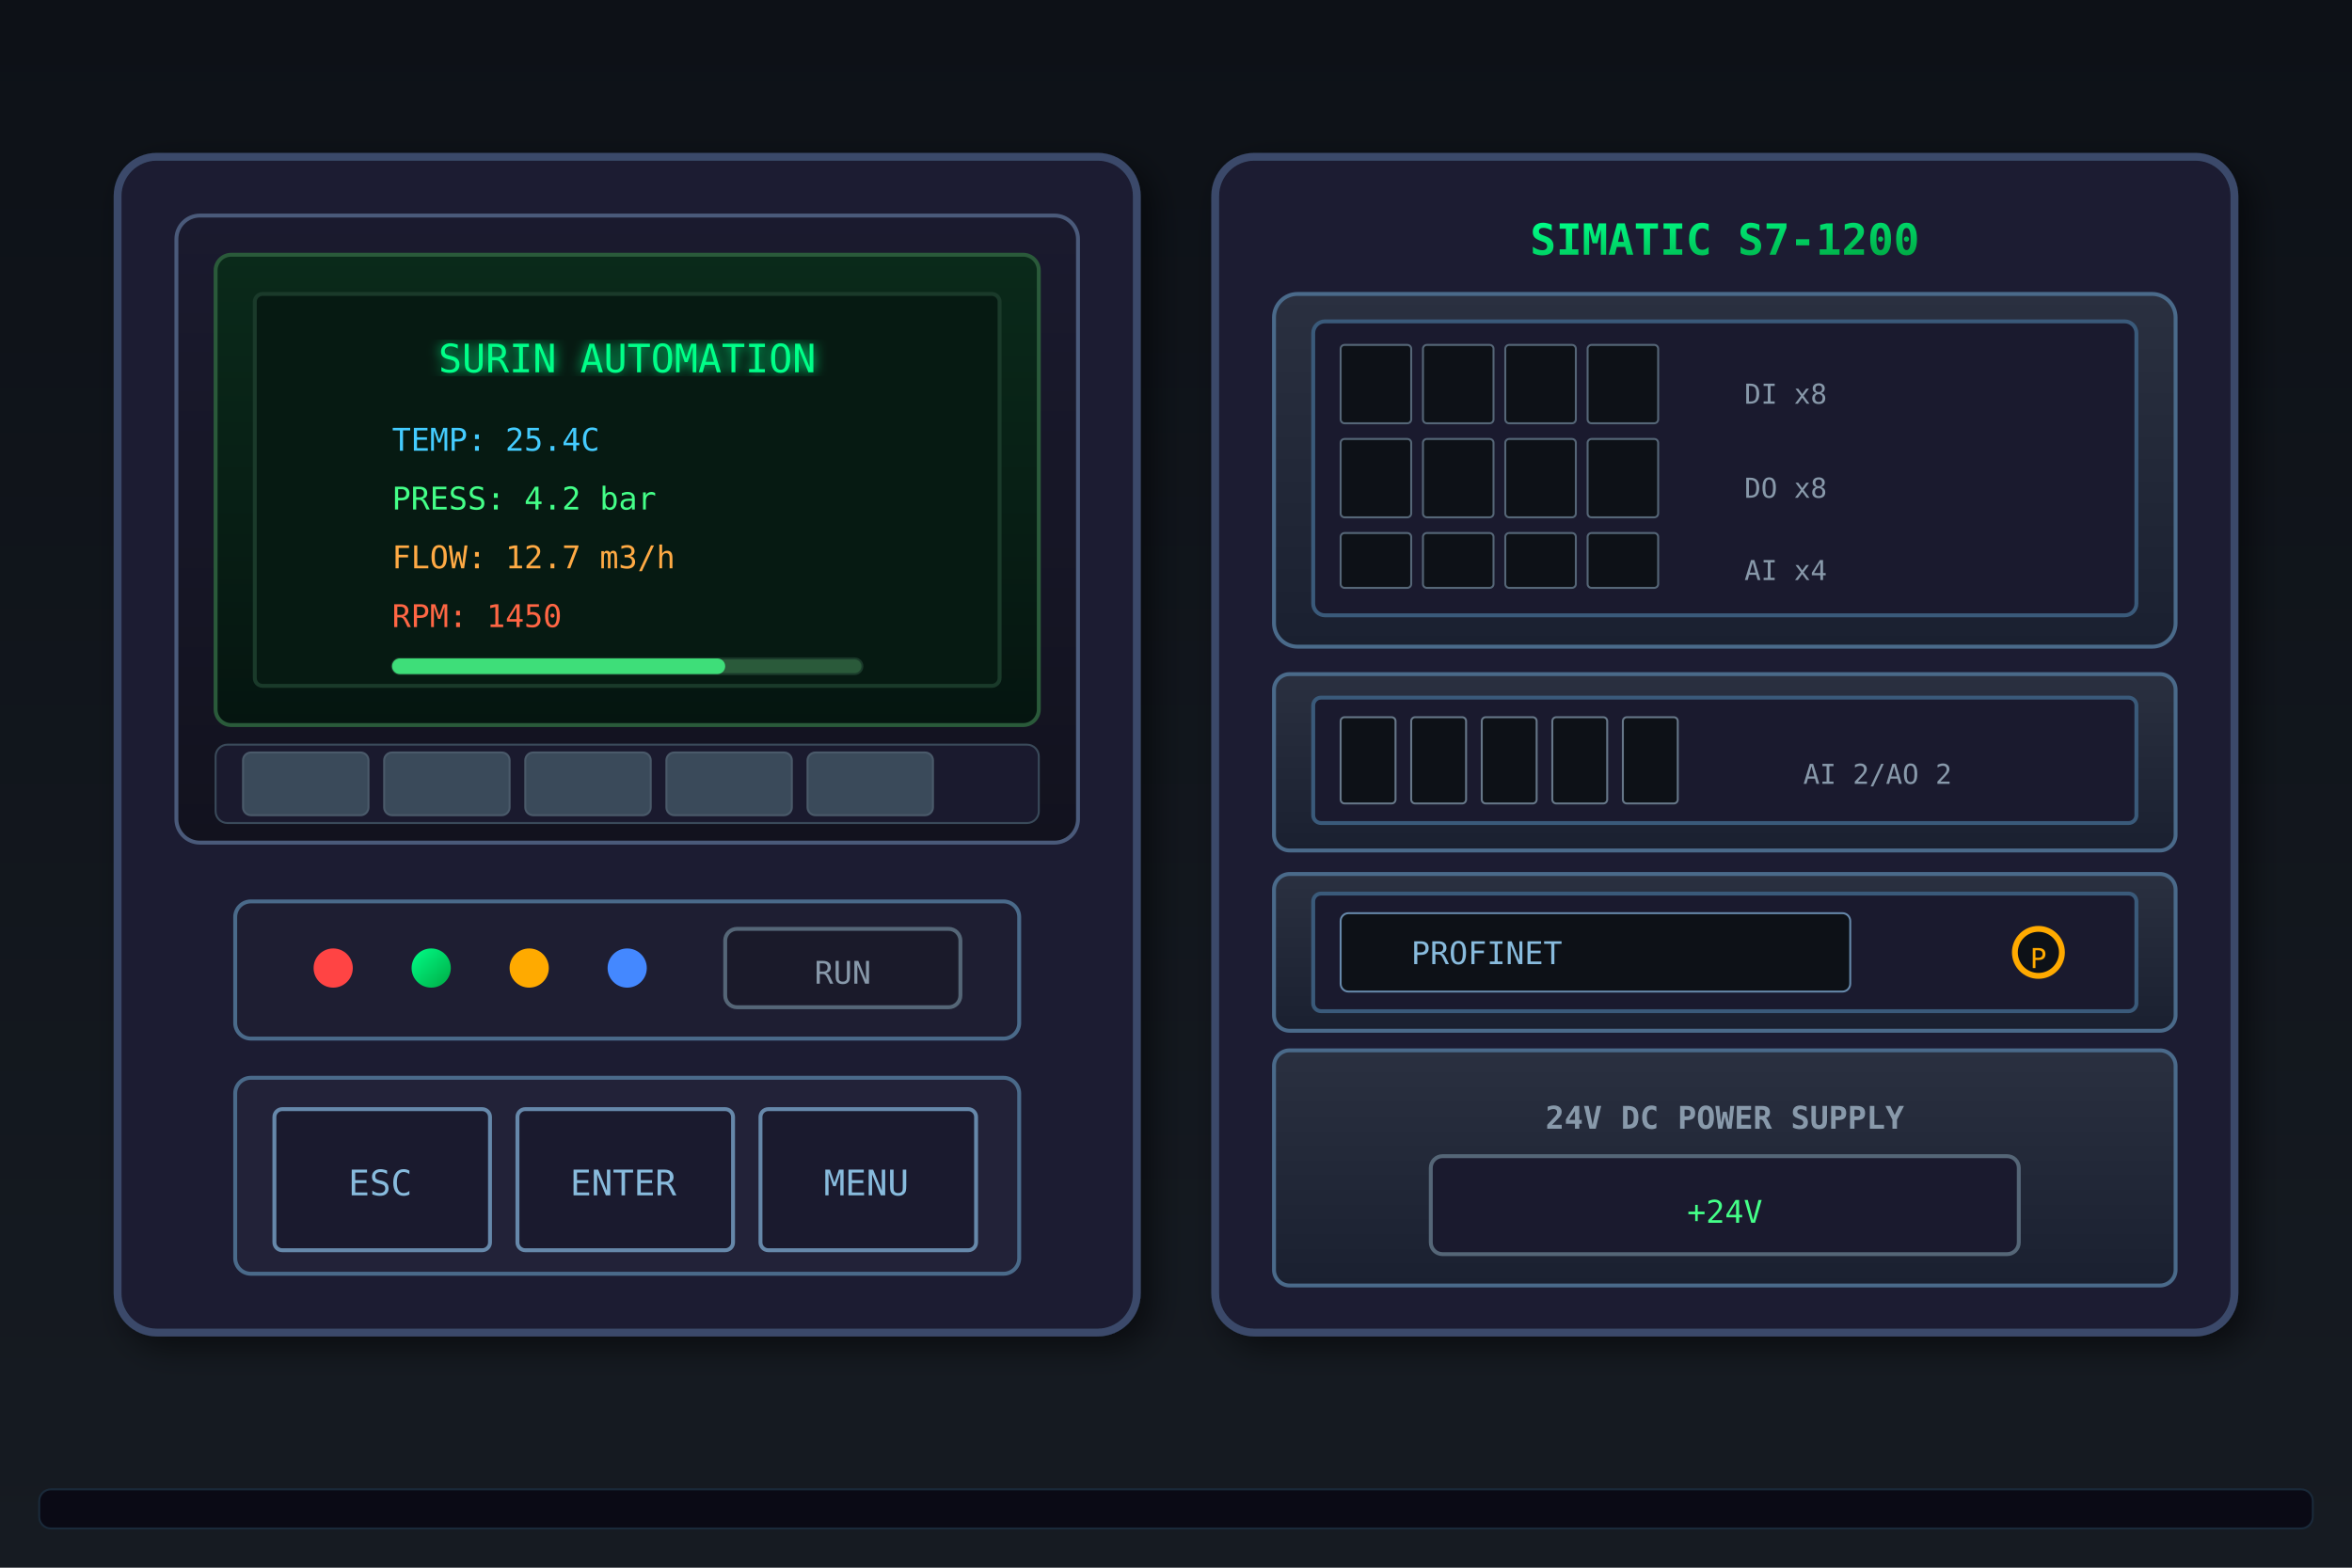
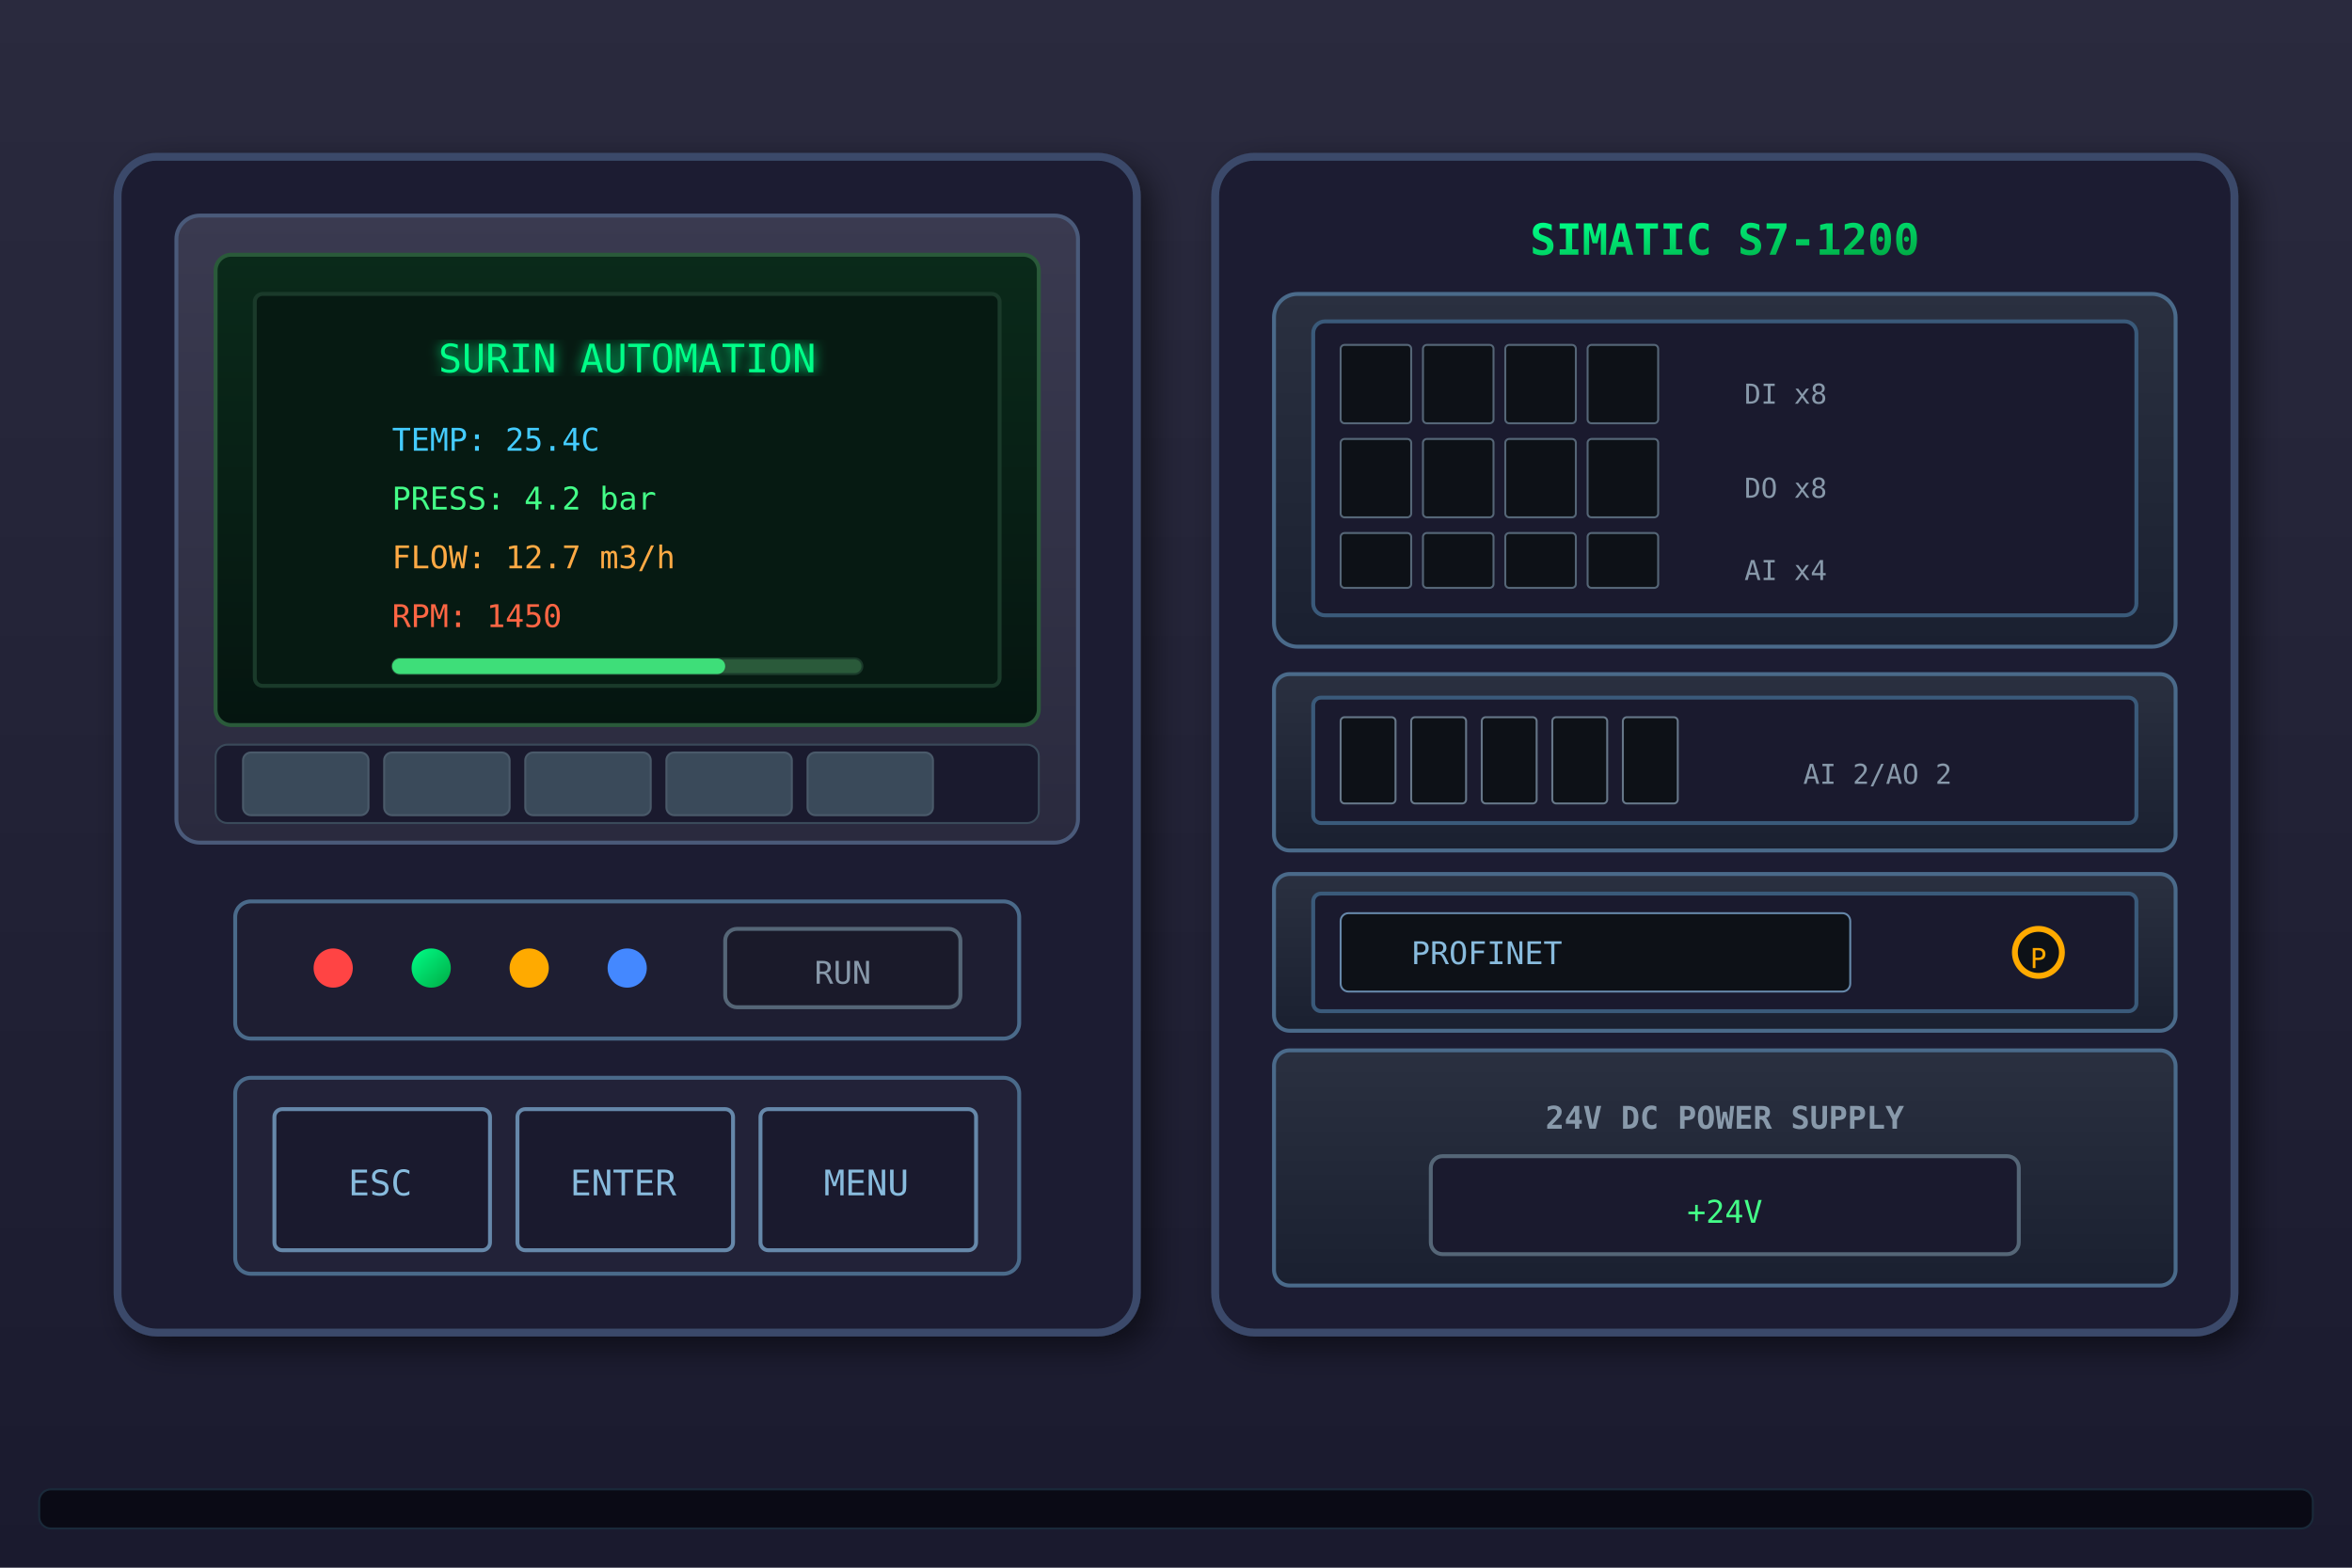
<svg xmlns="http://www.w3.org/2000/svg" viewBox="0 0 600 400">
  <defs>
    <linearGradient id="bg2" x1="0" y1="0" x2="0" y2="1">
-       <stop offset="0" stop-color="#0d1117" />
-       <stop offset="1" stop-color="#161b22" />
+       <stop offset="0" stop-color="#2a2a3e" />
+       <stop offset="1" stop-color="#1a1a2e" />
    </linearGradient>
    <linearGradient id="hmi" x1="0" y1="0" x2="0" y2="1">
-       <stop offset="0" stop-color="#1a1a2e" />
-       <stop offset="1" stop-color="#12121e" />
+       <stop offset="0" stop-color="#3a3a50" />
+       <stop offset="1" stop-color="#2a2a3e" />
    </linearGradient>
    <linearGradient id="screen2" x1="0" y1="0" x2="0" y2="1">
      <stop offset="0" stop-color="#0a2a1a" />
      <stop offset="1" stop-color="#051510" />
    </linearGradient>
    <linearGradient id="plcbody" x1="0" y1="0" x2="0" y2="1">
      <stop offset="0" stop-color="#2a3040" />
      <stop offset="1" stop-color="#1a2030" />
    </linearGradient>
    <linearGradient id="ledg" x1="0" y1="0" x2="1" y2="1">
      <stop offset="0" stop-color="#00ff88" />
      <stop offset="1" stop-color="#00aa44" />
    </linearGradient>
    <filter id="shadow2">
      <feDropShadow dx="3" dy="3" stdDeviation="4" flood-opacity="0.5" />
    </filter>
    <filter id="glow2">
      <feGaussianBlur stdDeviation="1.5" result="blur" />
      <feMerge>
        <feMergeNode in="blur" />
        <feMergeNode in="SourceGraphic" />
      </feMerge>
    </filter>
  </defs>
  <rect width="600" height="400" fill="url(#bg2)" />
  <rect x="30" y="40" width="260" height="300" rx="10" fill="#1c1c30" stroke="#3a4a6a" stroke-width="2" filter="url(#shadow2)" />
  <rect x="45" y="55" width="230" height="160" rx="6" fill="url(#hmi)" stroke="#4a5a7a" stroke-width="1" />
  <rect x="55" y="65" width="210" height="120" rx="4" fill="url(#screen2)" stroke="#2a5a3a" stroke-width="1" />
  <rect x="65" y="75" width="190" height="100" rx="2" fill="#061a12" stroke="#1a3a2a" stroke-width="1" />
  <text x="160" y="95" text-anchor="middle" fill="#00ff88" font-family="monospace" font-size="10" filter="url(#glow2)">SURIN AUTOMATION</text>
  <text x="100" y="115" fill="#44ccff" font-family="monospace" font-size="8">TEMP: 25.4C</text>
  <text x="100" y="130" fill="#44ff88" font-family="monospace" font-size="8">PRESS: 4.2 bar</text>
  <text x="100" y="145" fill="#ffaa44" font-family="monospace" font-size="8">FLOW: 12.7 m3/h</text>
  <text x="100" y="160" fill="#ff6644" font-family="monospace" font-size="8">RPM: 1450</text>
  <rect x="100" y="168" width="120" height="4" rx="2" fill="#2a5a3a" stroke="#1a3a2a" stroke-width="0.5" />
  <rect x="100" y="168" width="85" height="4" rx="2" fill="#44ff88" opacity="0.8" />
  <rect x="55" y="190" width="210" height="20" rx="3" fill="#1a1a2e" stroke="#3a4a5a" stroke-width="0.5" />
  <g fill="#3a4a5a" stroke-width="0.5" stroke="#4a5a6a">
    <rect x="62" y="192" width="32" height="16" rx="2" />
    <rect x="98" y="192" width="32" height="16" rx="2" />
    <rect x="134" y="192" width="32" height="16" rx="2" />
    <rect x="170" y="192" width="32" height="16" rx="2" />
    <rect x="206" y="192" width="32" height="16" rx="2" />
  </g>
  <g transform="translate(60, 230)">
    <rect x="0" y="0" width="200" height="35" rx="4" fill="#1e1e32" stroke="#4a6a8a" stroke-width="1" />
    <circle cx="25" cy="17" r="5" fill="#ff4444" />
    <circle cx="50" cy="17" r="5" fill="url(#ledg)" />
    <circle cx="75" cy="17" r="5" fill="#ffaa00" />
    <circle cx="100" cy="17" r="5" fill="#4488ff" />
    <rect x="125" y="7" width="60" height="20" rx="3" fill="#1a1a2a" stroke="#556677" stroke-width="1" />
    <text x="155" y="21" text-anchor="middle" fill="#8899aa" font-family="monospace" font-size="8">RUN</text>
  </g>
  <g transform="translate(60, 275)">
    <rect x="0" y="0" width="200" height="50" rx="4" fill="#222238" stroke="#4a6a8a" stroke-width="1" />
    <rect x="10" y="8" width="55" height="36" rx="2" fill="#1a1a2e" stroke="#6688aa" stroke-width="1" />
    <text x="37" y="30" text-anchor="middle" fill="#88bbdd" font-family="monospace" font-size="9">ESC</text>
    <rect x="72" y="8" width="55" height="36" rx="2" fill="#1a1a2e" stroke="#6688aa" stroke-width="1" />
    <text x="99" y="30" text-anchor="middle" fill="#88bbdd" font-family="monospace" font-size="9">ENTER</text>
    <rect x="134" y="8" width="55" height="36" rx="2" fill="#1a1a2e" stroke="#6688aa" stroke-width="1" />
    <text x="161" y="30" text-anchor="middle" fill="#88bbdd" font-family="monospace" font-size="9">MENU</text>
  </g>
  <rect x="310" y="40" width="260" height="300" rx="10" fill="#1c1c30" stroke="#3a4a6a" stroke-width="2" filter="url(#shadow2)" />
  <text x="440" y="65" text-anchor="middle" fill="url(#ledg)" font-family="monospace" font-size="11" font-weight="bold">SIMATIC S7-1200</text>
  <rect x="325" y="75" width="230" height="90" rx="6" fill="url(#plcbody)" stroke="#4a6a8a" stroke-width="1" />
  <rect x="335" y="82" width="210" height="75" rx="3" fill="#1a1a2e" stroke="#3a5a7a" stroke-width="1" />
  <g fill="#0d1117" stroke="#556677" stroke-width="0.5">
    <rect x="342" y="88" width="18" height="20" rx="1" />
    <rect x="363" y="88" width="18" height="20" rx="1" />
    <rect x="384" y="88" width="18" height="20" rx="1" />
    <rect x="405" y="88" width="18" height="20" rx="1" />
    <rect x="342" y="112" width="18" height="20" rx="1" />
    <rect x="363" y="112" width="18" height="20" rx="1" />
    <rect x="384" y="112" width="18" height="20" rx="1" />
    <rect x="405" y="112" width="18" height="20" rx="1" />
    <rect x="342" y="136" width="18" height="14" rx="1" />
    <rect x="363" y="136" width="18" height="14" rx="1" />
    <rect x="384" y="136" width="18" height="14" rx="1" />
    <rect x="405" y="136" width="18" height="14" rx="1" />
  </g>
  <text x="445" y="103" fill="#8899aa" font-family="monospace" font-size="7">DI x8</text>
  <text x="445" y="127" fill="#8899aa" font-family="monospace" font-size="7">DO x8</text>
  <text x="445" y="148" fill="#8899aa" font-family="monospace" font-size="7">AI x4</text>
  <rect x="325" y="172" width="230" height="45" rx="4" fill="url(#plcbody)" stroke="#4a6a8a" stroke-width="1" />
  <rect x="335" y="178" width="210" height="32" rx="2" fill="#1a1a2e" stroke="#3a5a7a" stroke-width="1" />
  <g fill="#0d1117" stroke="#667788" stroke-width="0.5">
    <rect x="342" y="183" width="14" height="22" rx="1" />
    <rect x="360" y="183" width="14" height="22" rx="1" />
    <rect x="378" y="183" width="14" height="22" rx="1" />
    <rect x="396" y="183" width="14" height="22" rx="1" />
    <rect x="414" y="183" width="14" height="22" rx="1" />
  </g>
  <text x="460" y="200" fill="#8899aa" font-family="monospace" font-size="7">AI 2/AO 2</text>
  <rect x="325" y="223" width="230" height="40" rx="4" fill="url(#plcbody)" stroke="#4a6a8a" stroke-width="1" />
  <rect x="335" y="228" width="210" height="30" rx="2" fill="#1a1a2e" stroke="#3a5a7a" stroke-width="1" />
  <rect x="342" y="233" width="130" height="20" rx="2" fill="#0d1117" stroke="#6688aa" stroke-width="0.5" />
  <text x="360" y="246" fill="#88bbdd" font-family="monospace" font-size="8">PROFINET</text>
  <circle cx="520" cy="243" r="6" fill="#0d1117" stroke="#ffaa00" stroke-width="1.5" />
  <text x="520" y="247" text-anchor="middle" fill="#ffaa00" font-family="monospace" font-size="7">P</text>
  <rect x="325" y="268" width="230" height="60" rx="4" fill="url(#plcbody)" stroke="#4a6a8a" stroke-width="1" />
  <text x="440" y="288" text-anchor="middle" fill="#8899aa" font-family="monospace" font-size="8" font-weight="bold">24V DC POWER SUPPLY</text>
  <rect x="365" y="295" width="150" height="25" rx="3" fill="#1a1a2e" stroke="#556677" stroke-width="1" />
  <text x="440" y="312" text-anchor="middle" fill="#44ff88" font-family="monospace" font-size="8">+24V</text>
  <rect x="10" y="380" width="580" height="10" rx="3" fill="#0a0a15" stroke="#1a2a3a" stroke-width="0.5" />
</svg>
